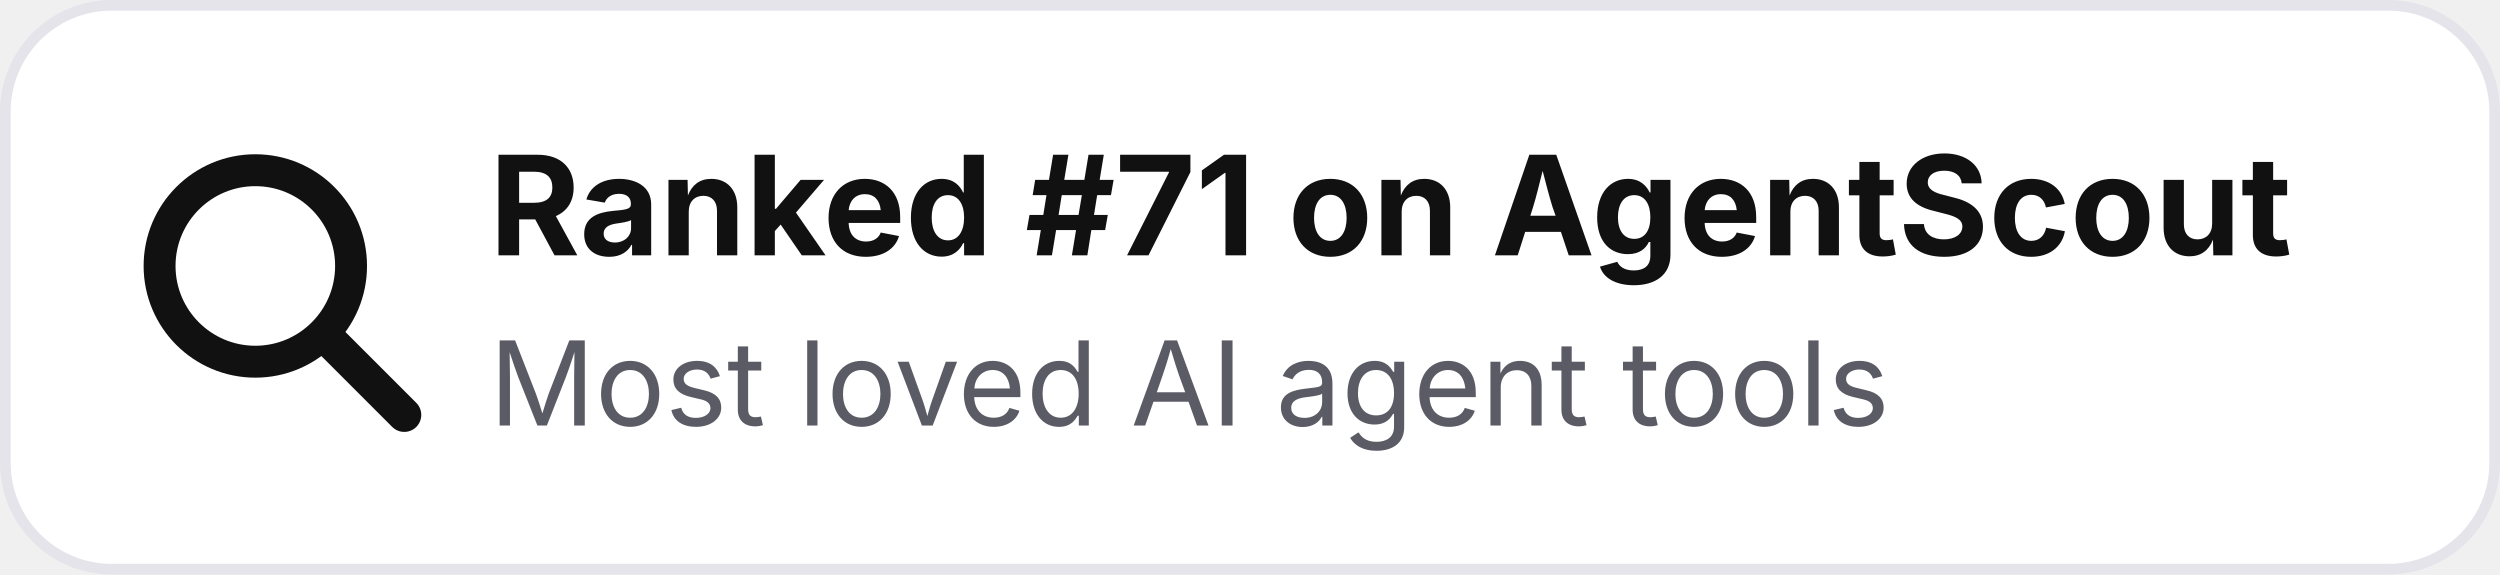
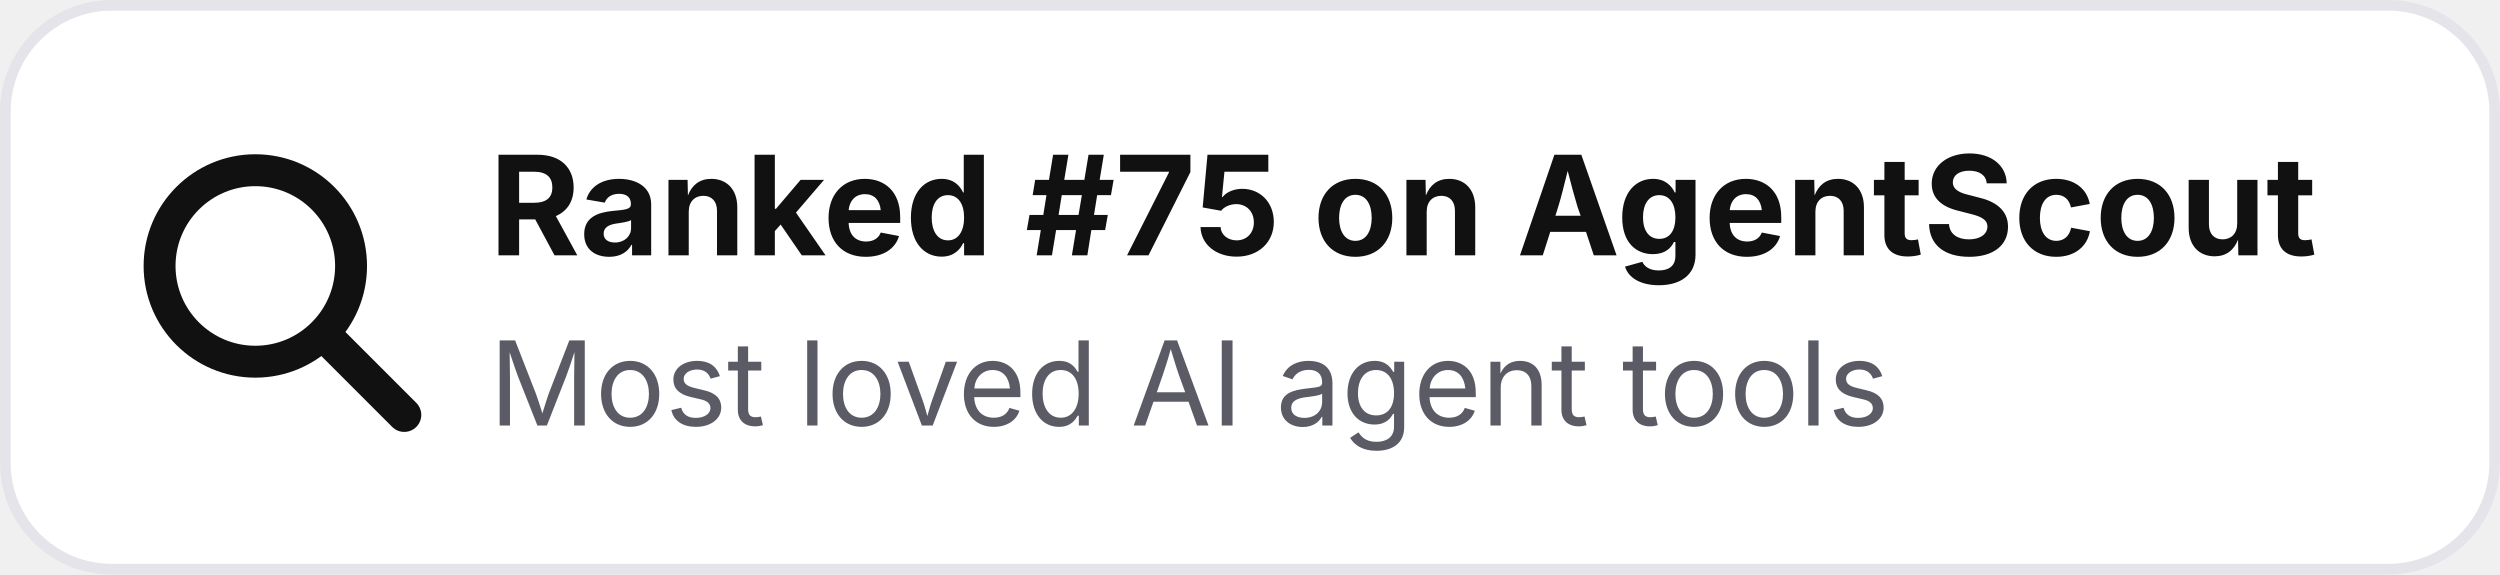
- <svg xmlns="http://www.w3.org/2000/svg" width="235" height="54" viewBox="0 0 235 54" role="img" aria-label="Ranked #71 on AgentScout">
+ <svg xmlns="http://www.w3.org/2000/svg" width="235" height="54" viewBox="0 0 235 54" role="img" aria-label="Ranked #75 on AgentScout">
  <rect x=".5" y=".5" width="234" height="53" rx="10" fill="#ffffff" stroke="#e4e4ea" />
  <circle cx="24" cy="25" r="9" fill="none" stroke="#111111" stroke-width="3" />
  <path d="M31 32l7 7" stroke="#111111" stroke-width="3.2" stroke-linecap="round" />
-   <text x="46" y="24" font-family="Inter,Segoe UI,Arial,sans-serif" font-size="13" font-weight="700" fill="#111111">Ranked #71 on AgentScout</text>
+   <text x="46" y="24" font-family="Inter,Segoe UI,Arial,sans-serif" font-size="13" font-weight="700" fill="#111111">Ranked #75 on AgentScout</text>
  <text x="46" y="40" font-family="Inter,Segoe UI,Arial,sans-serif" font-size="11" fill="#5b5b66">Most loved AI agent tools</text>
</svg>
